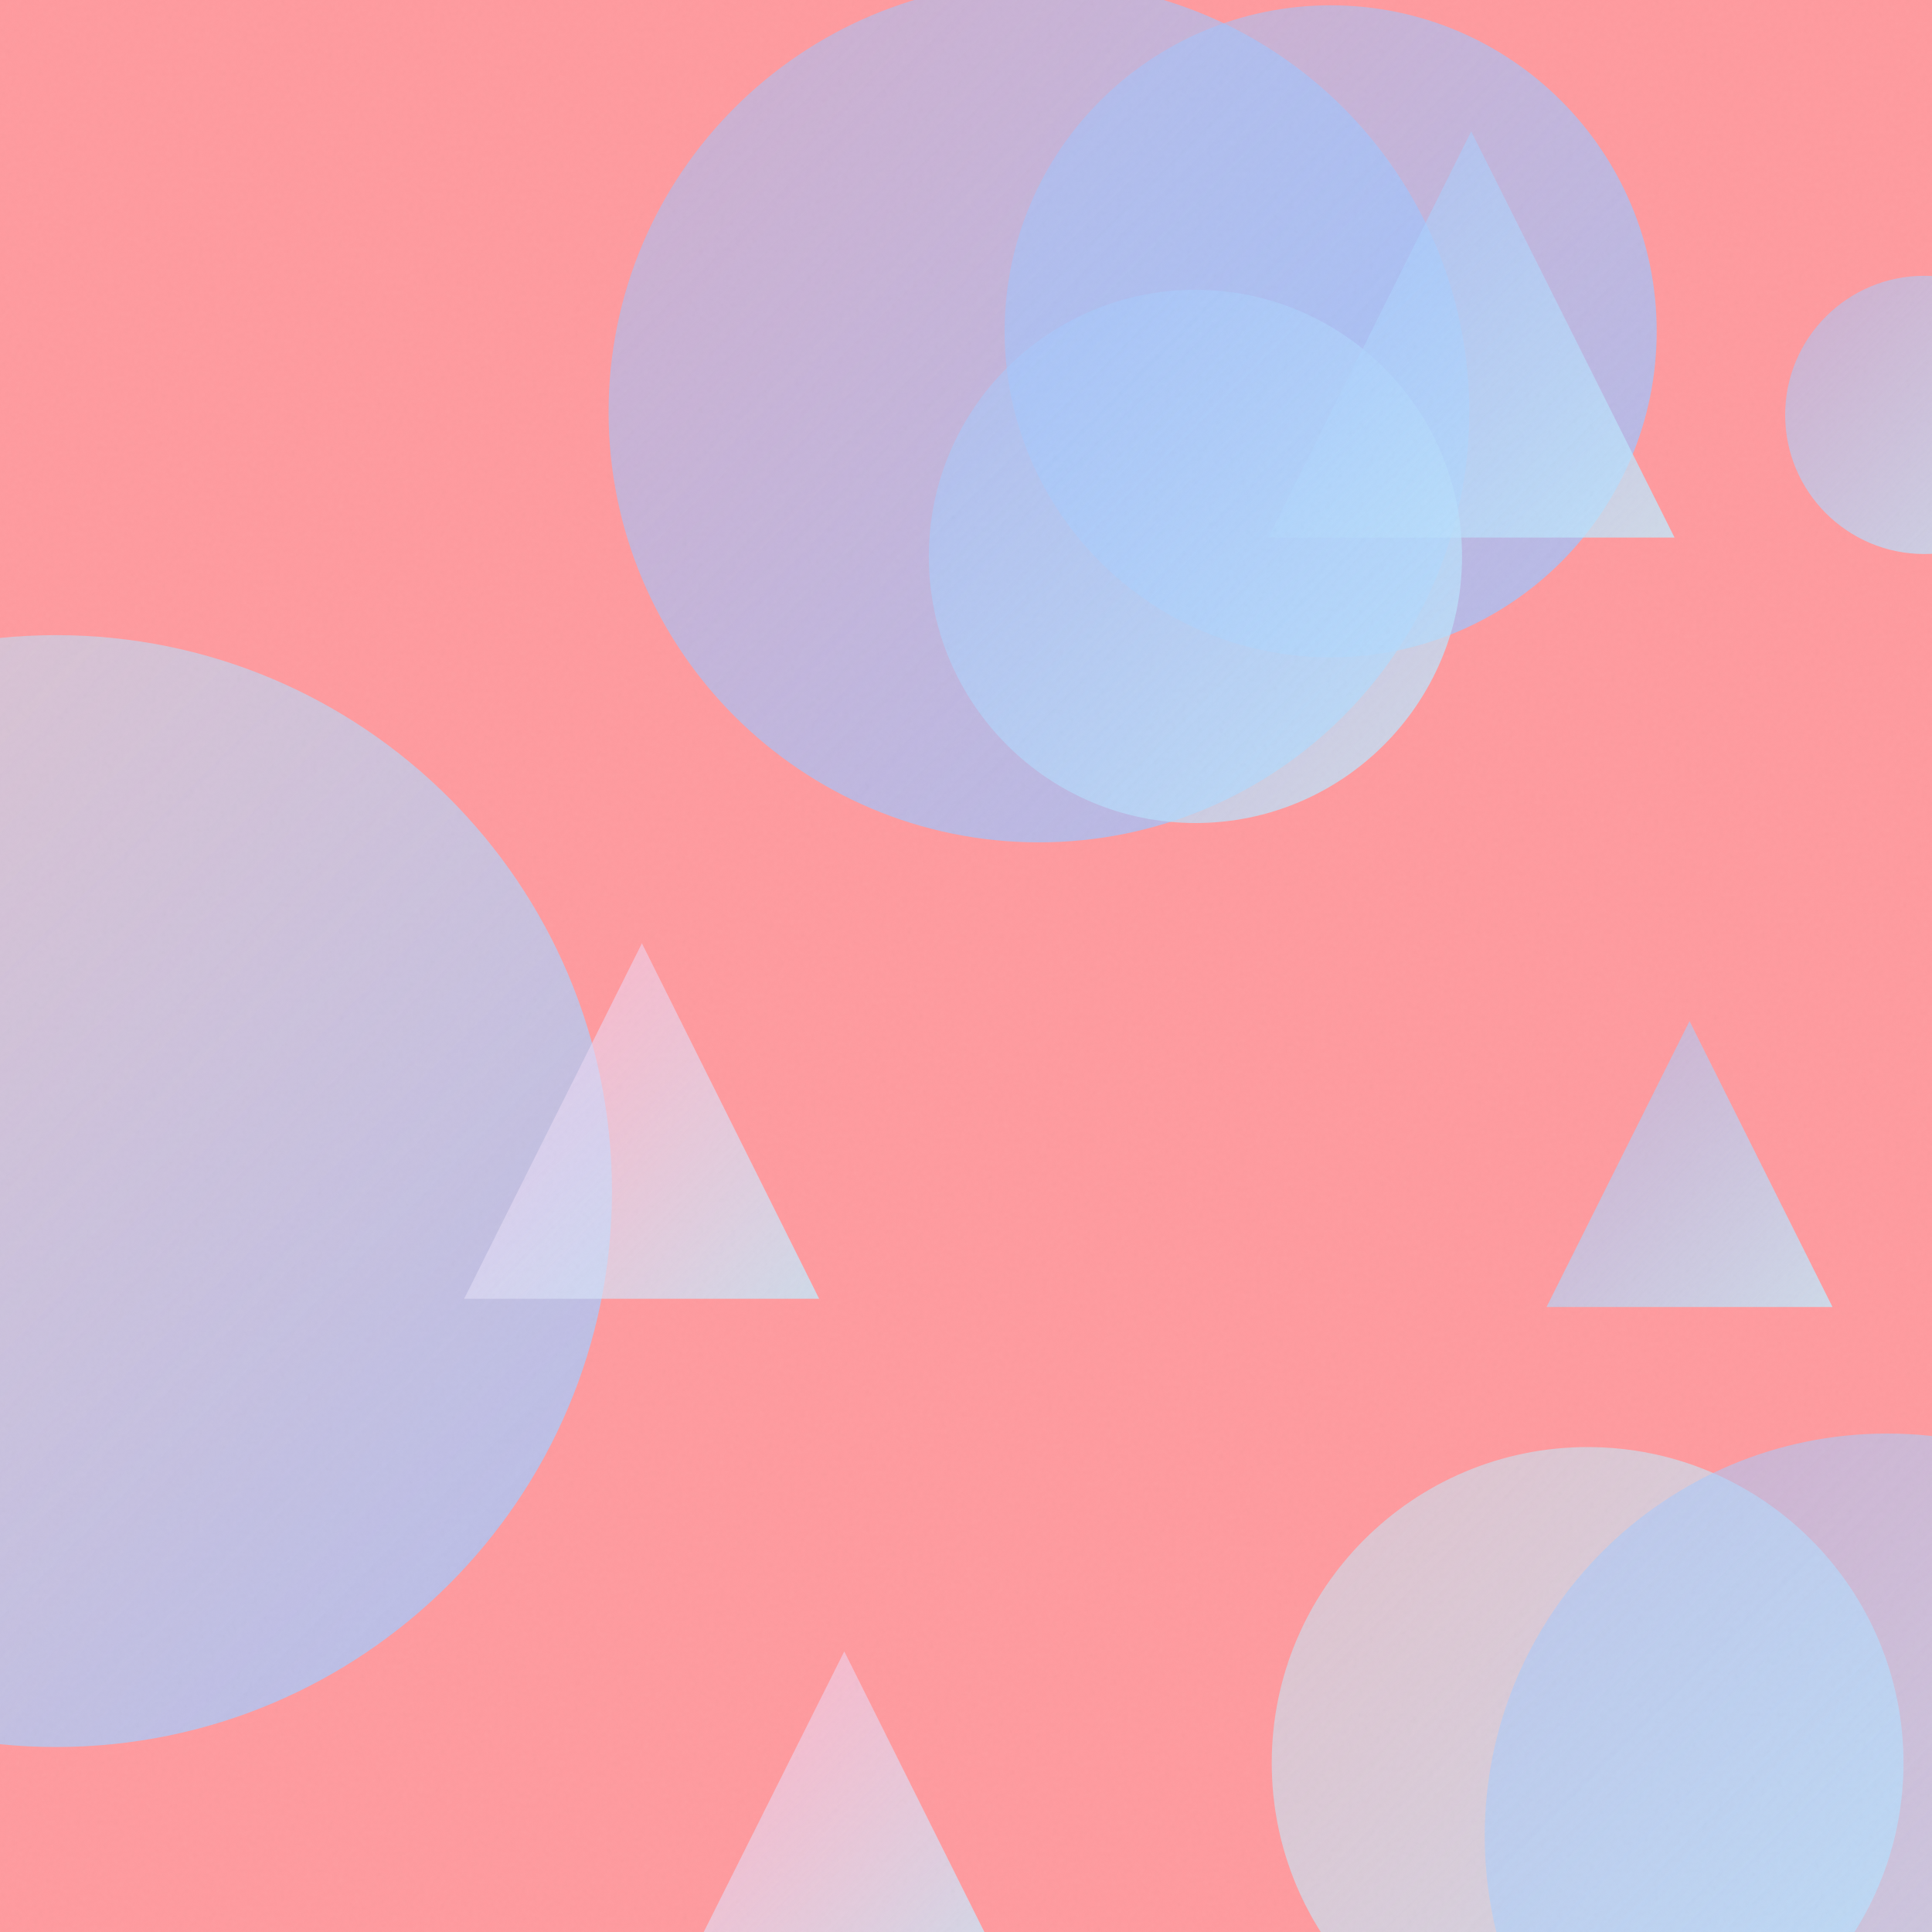
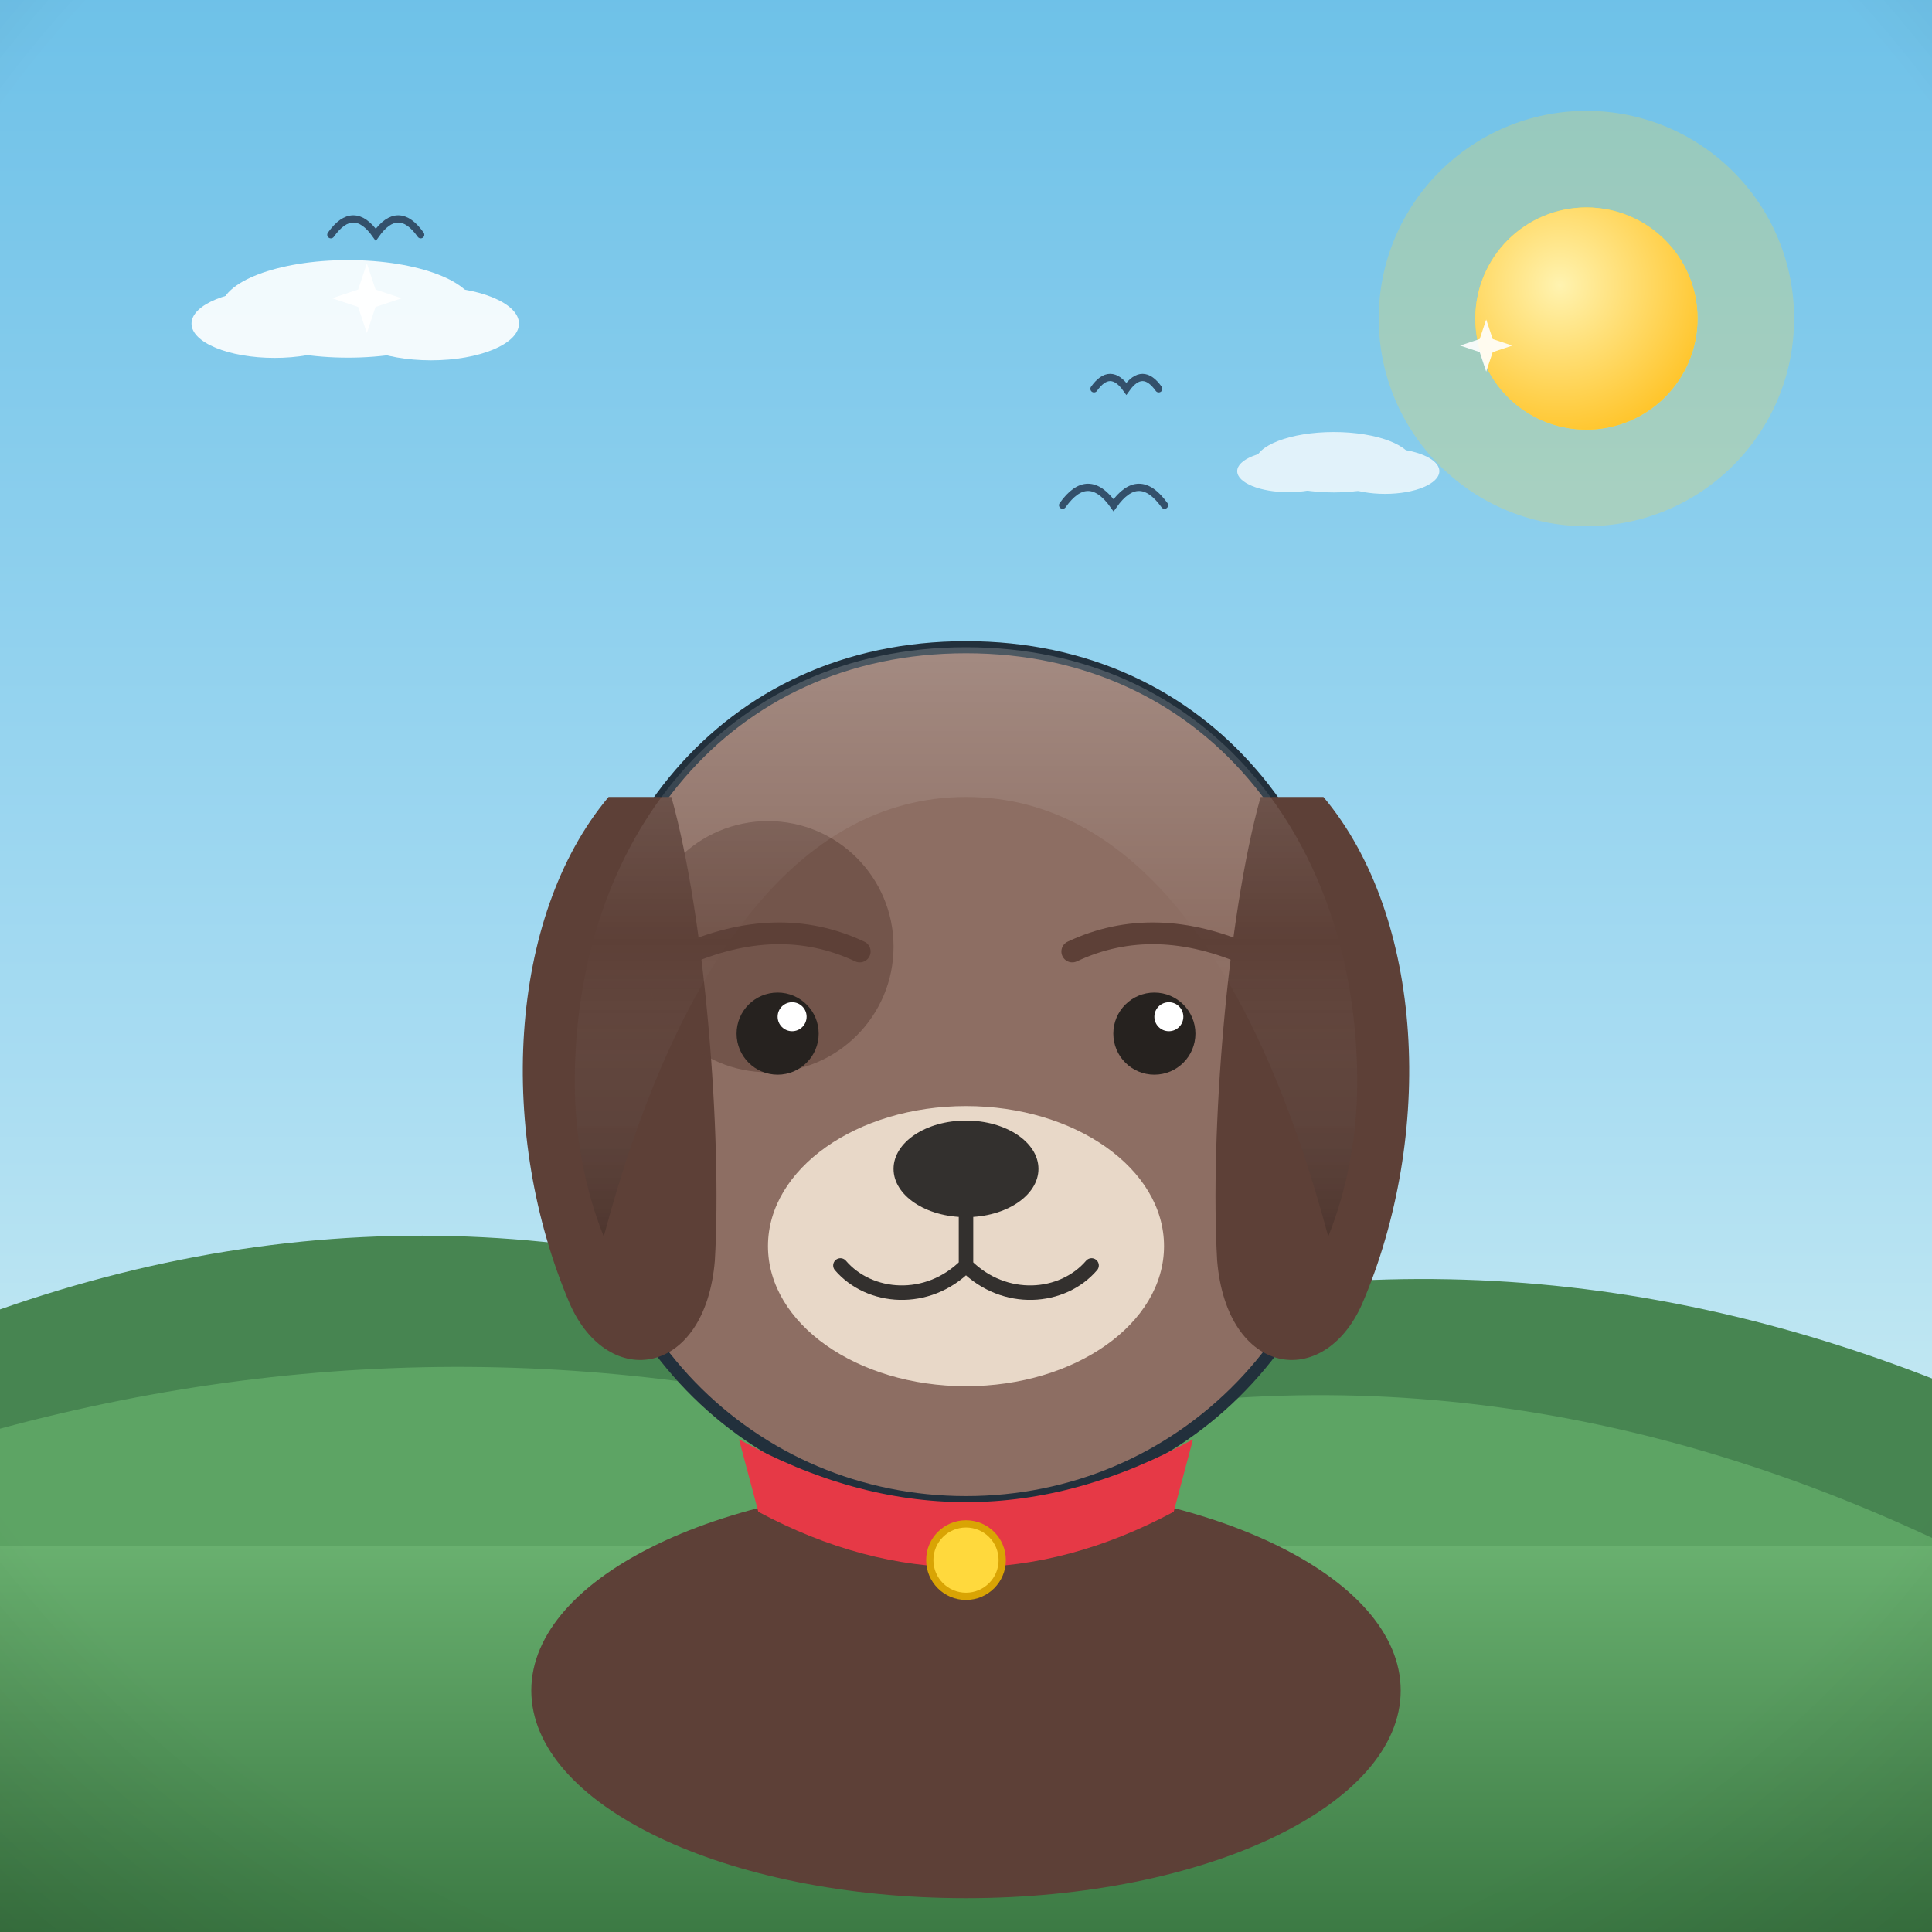
- <svg xmlns="http://www.w3.org/2000/svg" viewBox="0 0 400 400">
+ <svg xmlns="http://www.w3.org/2000/svg" viewBox="0 0 800 800">
  <defs>
-     <linearGradient id="g0" x1="208.0" y1="1.1" x2="343.0" y2="136.0" gradientUnits="userSpaceOnUse">
-       <stop offset="0" stop-color="#A1C4FD" stop-opacity="0.5" />
-       <stop offset="1" stop-color="#A1C4FD" stop-opacity="0.8" />
+     <linearGradient id="sky" x1="0" y1="0" x2="0" y2="1">
+       <stop offset="0" stop-color="#6ec1e8" />
+       <stop offset="0.55" stop-color="#a8dcf2" />
+       <stop offset="1" stop-color="#eafaf1" />
    </linearGradient>
-     <linearGradient id="g1" x1="126.0" y1="-3.8" x2="304.2" y2="174.4" gradientUnits="userSpaceOnUse">
-       <stop offset="0" stop-color="#A1C4FD" stop-opacity="0.5" />
-       <stop offset="1" stop-color="#A1C4FD" stop-opacity="0.8" />
+     <radialGradient id="sunG" cx="0.38" cy="0.35" r="0.9">
+       <stop offset="0" stop-color="#fff3b0" />
+       <stop offset="1" stop-color="#ffb703" />
+     </radialGradient>
+     <linearGradient id="ground" x1="0" y1="0" x2="0" y2="1">
+       <stop offset="0" stop-color="#69b06f" />
+       <stop offset="1" stop-color="#3c7a44" />
    </linearGradient>
-     <linearGradient id="g2" x1="263.4" y1="299.6" x2="394.1" y2="430.4" gradientUnits="userSpaceOnUse">
-       <stop offset="0" stop-color="#C2E9FB" stop-opacity="0.5" />
-       <stop offset="1" stop-color="#C2E9FB" stop-opacity="0.8" />
+     <linearGradient id="sea" x1="0" y1="0" x2="0" y2="1">
+       <stop offset="0" stop-color="#3d9bc4" />
+       <stop offset="1" stop-color="#1668a0" />
    </linearGradient>
-     <linearGradient id="g3" x1="320.2" y1="211.4" x2="379.4" y2="270.6" gradientUnits="userSpaceOnUse">
-       <stop offset="0" stop-color="#A1C4FD" stop-opacity="0.5" />
-       <stop offset="1" stop-color="#C2E9FB" stop-opacity="0.8" />
+     <linearGradient id="shade" x1="0" y1="0" x2="0" y2="1">
+       <stop offset="0" stop-color="#ffffff" stop-opacity="0.20" />
+       <stop offset="0.5" stop-color="#ffffff" stop-opacity="0" />
+       <stop offset="1" stop-color="#000000" stop-opacity="0.16" />
    </linearGradient>
-     <linearGradient id="g4" x1="-103.5" y1="131.5" x2="126.7" y2="361.7" gradientUnits="userSpaceOnUse">
-       <stop offset="0" stop-color="#C2E9FB" stop-opacity="0.5" />
-       <stop offset="1" stop-color="#A1C4FD" stop-opacity="0.8" />
-     </linearGradient>
-     <linearGradient id="g5" x1="192.2" y1="60.0" x2="302.7" y2="170.4" gradientUnits="userSpaceOnUse">
-       <stop offset="0" stop-color="#A1C4FD" stop-opacity="0.5" />
-       <stop offset="1" stop-color="#C2E9FB" stop-opacity="0.8" />
-     </linearGradient>
-     <linearGradient id="g6" x1="307.4" y1="296.8" x2="474.1" y2="463.4" gradientUnits="userSpaceOnUse">
-       <stop offset="0" stop-color="#A1C4FD" stop-opacity="0.5" />
-       <stop offset="1" stop-color="#C2E9FB" stop-opacity="0.8" />
-     </linearGradient>
-     <linearGradient id="g7" x1="142.0" y1="341.9" x2="207.5" y2="407.4" gradientUnits="userSpaceOnUse">
-       <stop offset="0" stop-color="#FECFEF" stop-opacity="0.5" />
-       <stop offset="1" stop-color="#C2E9FB" stop-opacity="0.8" />
-     </linearGradient>
-     <linearGradient id="g8" x1="96.1" y1="195.3" x2="169.6" y2="268.9" gradientUnits="userSpaceOnUse">
-       <stop offset="0" stop-color="#FECFEF" stop-opacity="0.5" />
-       <stop offset="1" stop-color="#C2E9FB" stop-opacity="0.8" />
-     </linearGradient>
-     <linearGradient id="g9" x1="369.6" y1="57.1" x2="427.1" y2="114.6" gradientUnits="userSpaceOnUse">
-       <stop offset="0" stop-color="#A1C4FD" stop-opacity="0.5" />
-       <stop offset="1" stop-color="#C2E9FB" stop-opacity="0.8" />
-     </linearGradient>
-     <linearGradient id="g10" x1="262.6" y1="27.2" x2="346.7" y2="111.3" gradientUnits="userSpaceOnUse">
-       <stop offset="0" stop-color="#A1C4FD" stop-opacity="0.5" />
-       <stop offset="1" stop-color="#C2E9FB" stop-opacity="0.8" />
-     </linearGradient>
-     <filter id="n">
-       <feTurbulence type="fractalNoise" baseFrequency="0.9" numOctaves="2" stitchTiles="stitch" />
-       <feColorMatrix type="saturate" values="0" />
-     </filter>
+     <radialGradient id="vig" cx="0.5" cy="0.42" r="0.85">
+       <stop offset="0.72" stop-color="#000000" stop-opacity="0" />
+       <stop offset="1" stop-color="#000000" stop-opacity="0.20" />
+     </radialGradient>
  </defs>
-   <rect width="400" height="400" fill="#FF9A9E" />
-   <circle cx="275.5" cy="68.6" r="67.5" fill="url(#g0)" />
-   <circle cx="215.1" cy="85.3" r="89.1" fill="url(#g1)" />
-   <circle cx="328.7" cy="365.0" r="65.4" fill="url(#g2)" />
-   <path d="M 349.8 211.4 L 379.4 270.6 L 320.2 270.6 Z" fill="url(#g3)" />
-   <circle cx="11.6" cy="246.6" r="115.1" fill="url(#g4)" />
-   <circle cx="247.5" cy="115.2" r="55.2" fill="url(#g5)" />
-   <circle cx="390.7" cy="380.1" r="83.3" fill="url(#g6)" />
-   <path d="M 174.8 341.9 L 207.5 407.4 L 142.0 407.4 Z" fill="url(#g7)" />
-   <path d="M 132.9 195.3 L 169.6 268.9 L 96.1 268.9 Z" fill="url(#g8)" />
-   <circle cx="398.4" cy="85.9" r="28.8" fill="url(#g9)" />
-   <path d="M 304.6 27.2 L 346.7 111.3 L 262.6 111.3 Z" fill="url(#g10)" />
-   <rect width="400" height="400" filter="url(#n)" opacity="0.05" />
+   <rect width="800" height="800" fill="url(#sky)" />
+   <circle cx="656.9" cy="131.9" r="86" fill="#ffd93d" opacity="0.25" />
+   <circle cx="656.9" cy="131.9" r="46" fill="#ffd93d" />
+   <circle cx="656.9" cy="131.9" r="46" fill="url(#sunG)" />
+   <g fill="#ffffff" opacity="0.9">
+     <ellipse cx="144.1" cy="127.9" rx="52.6" ry="20.2" />
+     <ellipse cx="113.7" cy="134" rx="34.4" ry="14.2" />
+     <ellipse cx="178.5" cy="134" rx="36.4" ry="15.2" />
+   </g>
+   <g fill="#ffffff" opacity="0.75">
+     <ellipse cx="552.3" cy="191.4" rx="32.5" ry="12.5" />
+     <ellipse cx="533.5" cy="195.1" rx="21.2" ry="8.7" />
+     <ellipse cx="573.5" cy="195.1" rx="22.5" ry="9.4" />
+   </g>
+   <path d="M0 684 L0 542.2 Q 200 472.2 400 562.7 Q 600 492.7 800 570.8 L800 684 Z" fill="#478551" />
+   <path d="M0 730 L0 591.6 Q 200 537.6 400 597.5 Q 600 543.5 800 636.8 L800 730 Z" fill="#5da464" />
+   <rect y="640" width="800" height="160" fill="url(#ground)" />
+   <path d="M 137 97.2 Q 146.3 84.1 155.6 97.2 Q 164.9 84.1 174.2 97.2" fill="none" stroke="#33506b" stroke-width="3" stroke-linecap="round" />
+   <path d="M 440 209.2 Q 450.5 194.4 461.1 209.2 Q 471.6 194.4 482.2 209.2" fill="none" stroke="#33506b" stroke-width="3" stroke-linecap="round" />
+   <path d="M 453 161 Q 459.7 151.6 466.4 161 Q 473.1 151.6 479.8 161" fill="none" stroke="#33506b" stroke-width="3" stroke-linecap="round" />
+   <g transform="translate(400 0) scale(1 1) translate(-400 0)">
+     <ellipse cx="400" cy="700" rx="180" ry="86" fill="#5d4037" />
+     <path d="M400 268 C 300 268 238 348 238 448 C 238 552 312 622 400 622 C 488 622 562 552 562 448 C 562 348 500 268 400 268 Z" fill="#8d6e63" stroke="#22303c" stroke-width="5" stroke-linejoin="round" />
+     <path d="M252 330 C 210 380 206 470 236 540 C 252 576 292 570 296 522 C 299 470 292 380 278 330 Z" fill="#5d4037" />
+     <path d="M548 330 C 590 380 594 470 564 540 C 548 576 508 570 504 522 C 501 470 508 380 522 330 Z" fill="#5d4037" />
+     <circle cx="318" cy="392" r="52" fill="#5d4037" opacity="0.55" />
+     <ellipse cx="400" cy="516" rx="82" ry="58" fill="#e8d8c8" />
+     <ellipse cx="400" cy="484" rx="30" ry="20" fill="#33302e" />
+     <path d="M400 504 L400 524 M400 524 C 384 540 360 538 348 524 M400 524 C 416 540 440 538 452 524" stroke="#33302e" stroke-width="6" fill="none" stroke-linecap="round" />
+     <circle cx="322" cy="428" r="17" fill="#26221f" />
+     <circle cx="478" cy="428" r="17" fill="#26221f" />
+     <circle cx="328" cy="421" r="6" fill="#ffffff" />
+     <circle cx="484" cy="421" r="6" fill="#ffffff" />
+     <path d="M282 396 Q 322 378 356 394 M444 394 Q 478 378 518 396" stroke="#5d4037" stroke-width="9" fill="none" stroke-linecap="round" />
+     <path d="M238 448 C 238 348 300 268 400 268 C 500 268 562 348 562 448 C 562 470 558 492 550 512 C 520 400 470 330 400 330 C 330 330 280 400 250 512 C 242 492 238 470 238 448 Z" fill="url(#shade)" />
+     <path d="M306 596 Q 400 648 494 596 L 486 626 Q 400 672 314 626 Z" fill="#e63946" />
+     <circle cx="400" cy="646" r="15" fill="#ffd93d" stroke="#d9a404" stroke-width="3" />
+   </g>
+   <path d="M 151.9 109.1 L 155.5 119.9 L 166.3 123.5 L 155.5 127.1 L 151.9 137.9 L 148.3 127.1 L 137.5 123.5 L 148.3 119.9 Z" fill="#ffffff" opacity="0.95" />
+   <path d="M 615.4 132.3 L 618.1 140.4 L 626.2 143.1 L 618.1 145.8 L 615.4 153.9 L 612.7 145.8 L 604.6 143.1 L 612.7 140.4 Z" fill="#ffffff" opacity="0.9" />
+   <rect width="800" height="800" fill="url(#vig)" />
</svg>
